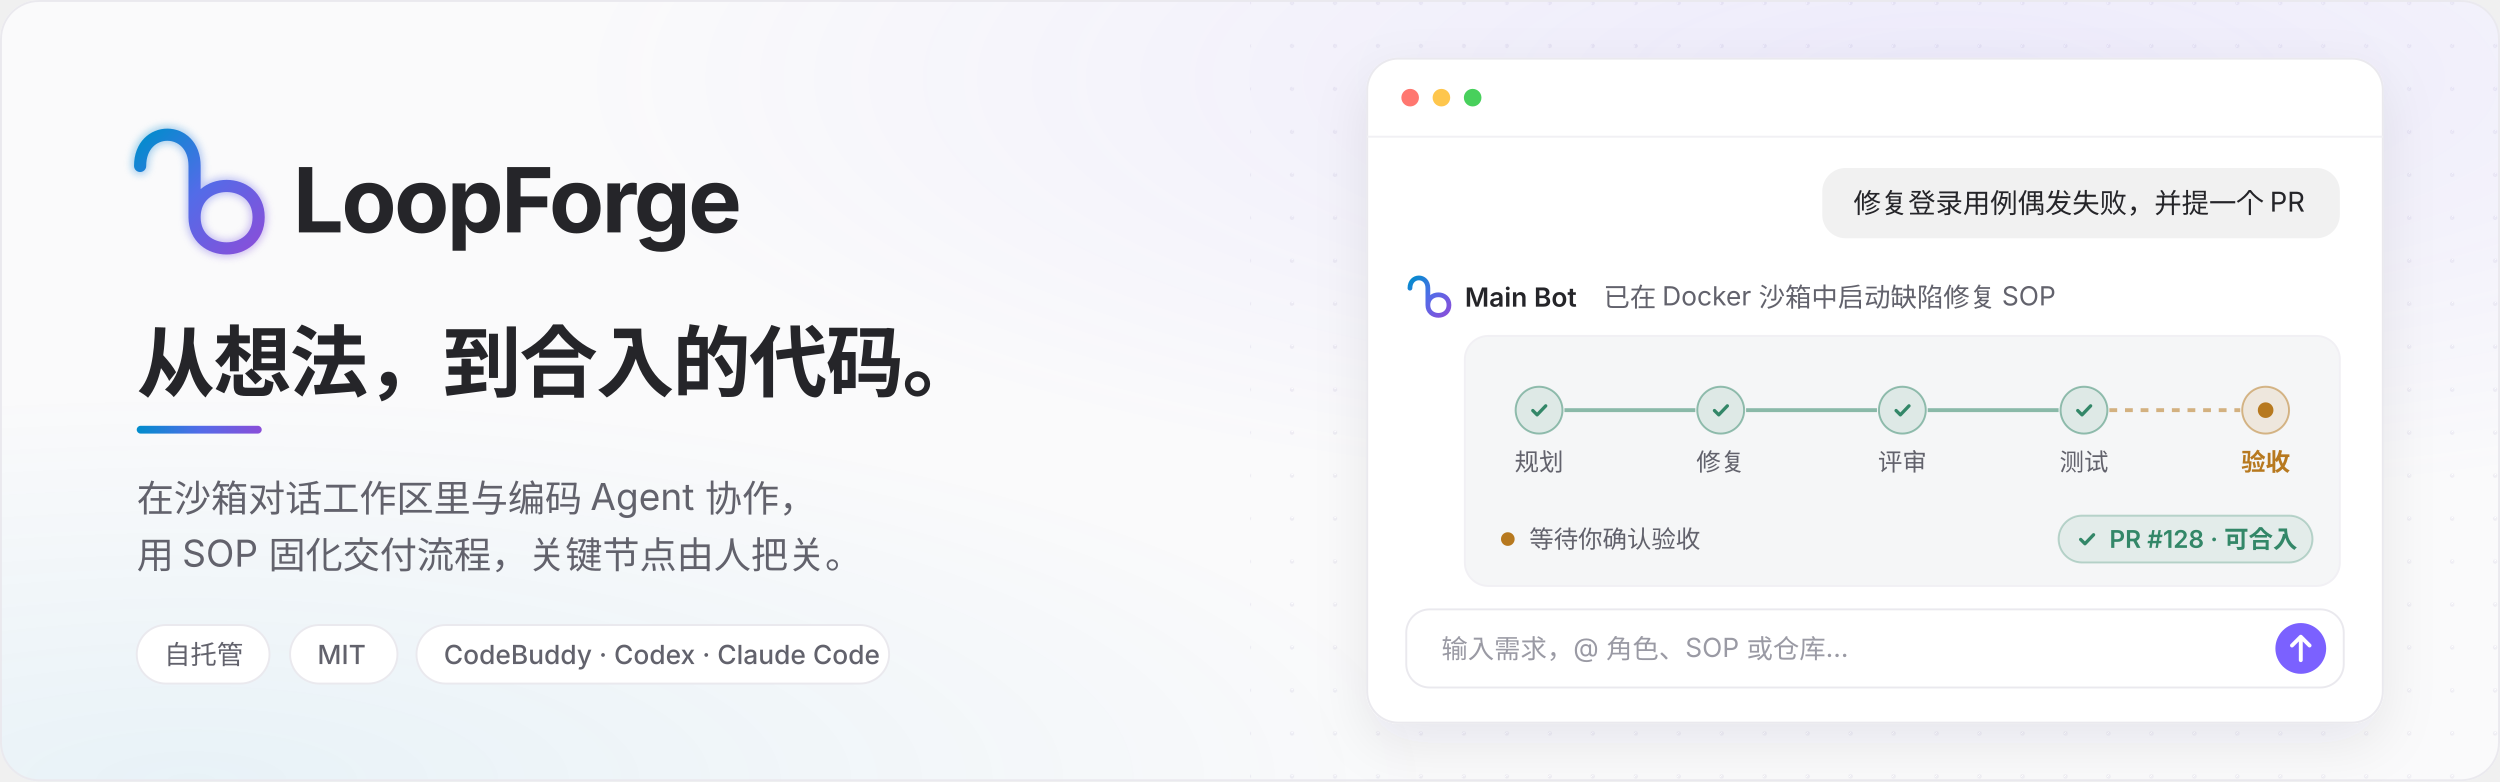
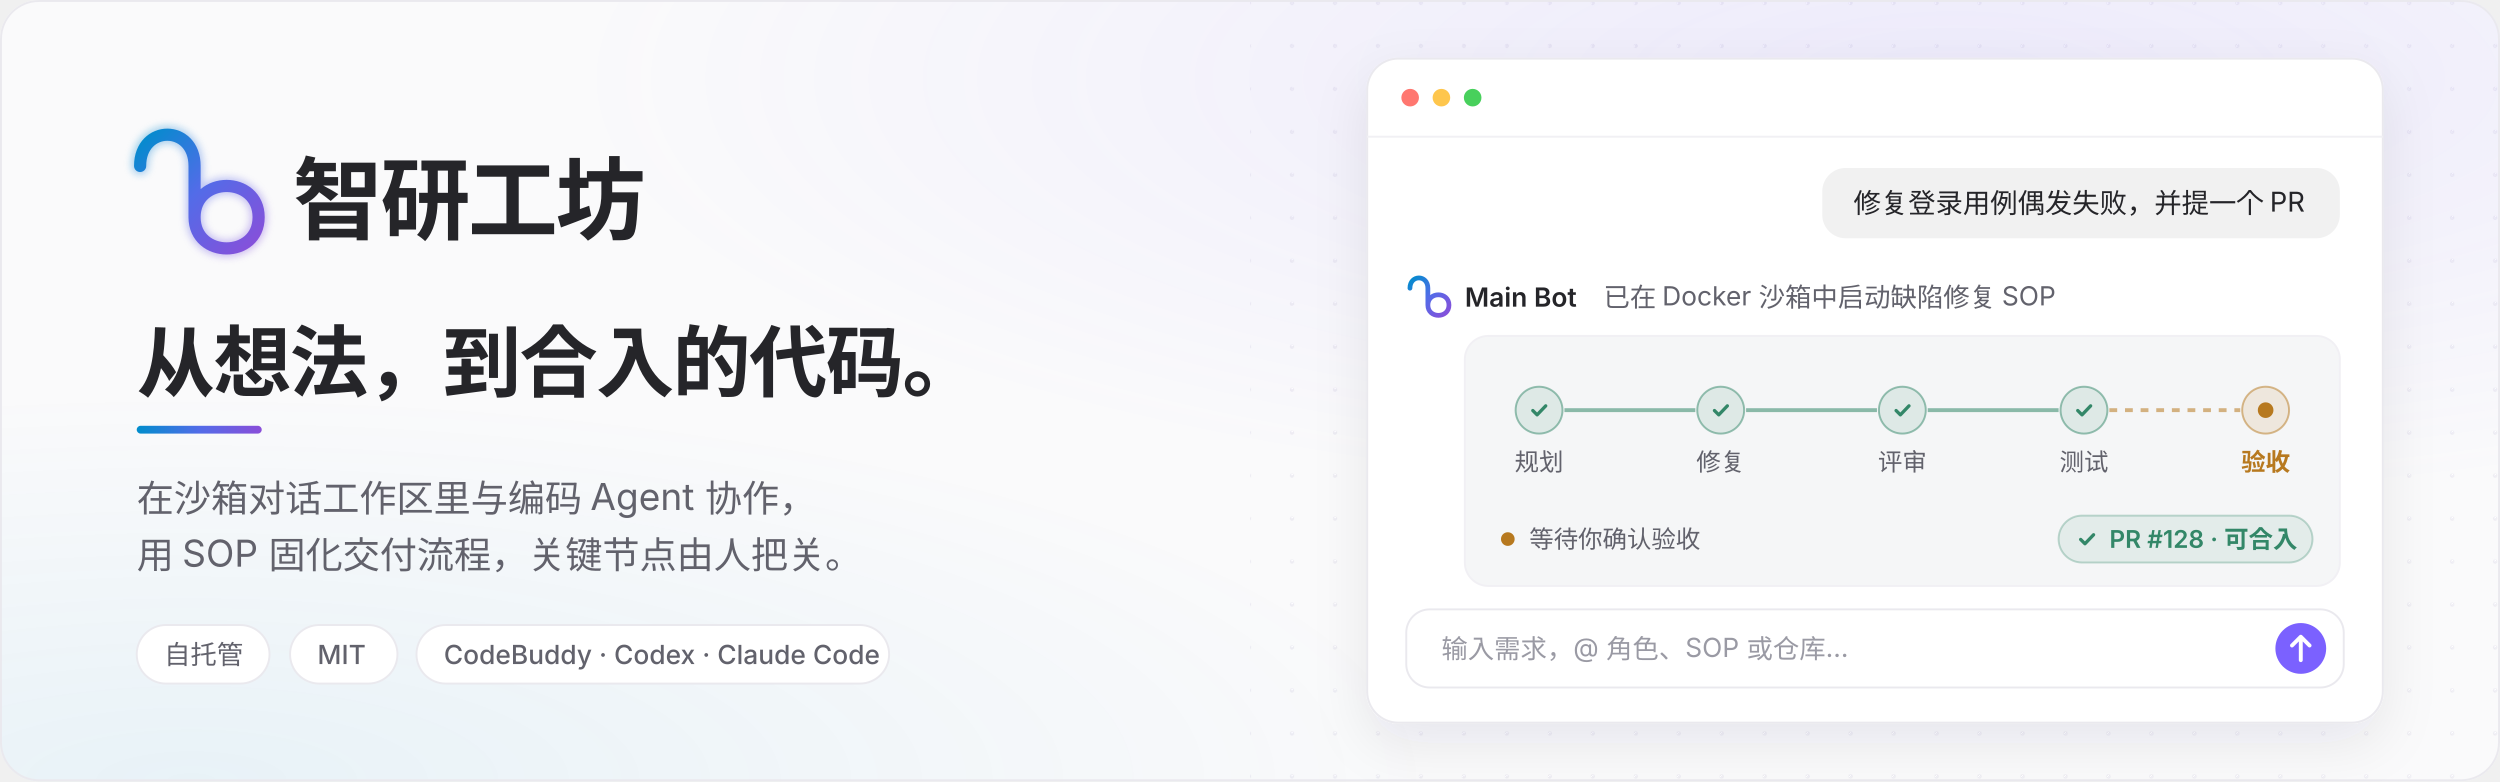
<svg xmlns="http://www.w3.org/2000/svg" width="1280" height="400" viewBox="0 0 1280 400" role="img" aria-labelledby="title">
  <defs>
    <linearGradient id="mark" x1="19" y1="20" x2="93" y2="93" gradientUnits="userSpaceOnUse">
      <stop stop-color="#008dcc" />
      <stop offset=".48" stop-color="#526ce8" />
      <stop offset="1" stop-color="#8a4ed9" />
    </linearGradient>
    <linearGradient id="ink" x1="0" x2="1">
      <stop stop-color="#008dcc" />
      <stop offset=".5" stop-color="#526ce8" />
      <stop offset="1" stop-color="#8a4ed9" />
    </linearGradient>
    <radialGradient id="g1" cx="0.78" cy="0.1" r="0.55">
      <stop stop-color="#7b61ff" stop-opacity=".10" />
      <stop offset="1" stop-color="#7b61ff" stop-opacity="0" />
    </radialGradient>
    <radialGradient id="g2" cx="0.08" cy="1" r="0.5">
      <stop stop-color="#008dcc" stop-opacity=".07" />
      <stop offset="1" stop-color="#008dcc" stop-opacity="0" />
    </radialGradient>
    <pattern id="dots" width="22" height="22" patternUnits="userSpaceOnUse">
      <circle cx="1.5" cy="1.5" r="1.1" fill="#ecebf1" />
    </pattern>
    <filter id="shadow" x="-10%" y="-10%" width="120%" height="130%">
      <feDropShadow dx="0" dy="10" stdDeviation="14" flood-color="#1b1540" flood-opacity=".08" />
    </filter>
    <filter id="blur" x="-60%" y="-60%" width="220%" height="220%">
      <feGaussianBlur stdDeviation="2.4" />
    </filter>
    <clipPath id="frame">
      <rect width="1280" height="400" rx="20" />
    </clipPath>
  </defs>
  <g clip-path="url(#frame)">
    <rect width="1280" height="400" fill="#fafafb" />
    <rect x="640" width="640" height="400" fill="url(#dots)" opacity=".9" />
    <rect width="1280" height="400" fill="url(#g1)" />
    <rect width="1280" height="400" fill="url(#g2)" />
  </g>
  <rect x=".5" y=".5" width="1279" height="399" rx="19.5" fill="none" stroke="#eae9ee" />
  <g font-family="Inter, -apple-system, BlinkMacSystemFont, 'Segoe UI', 'PingFang SC', 'Noto Sans SC', 'Microsoft YaHei', sans-serif">
    <g transform="translate(66 62) scale(.82) translate(-12 -12)">
      <path d="M53 72 C53 59 63 52.5 73 52.5 C83 52.5 93 59 93 72 C93 85 83 91.5 73 91.5 C63 91.5 53 85 53 72 C53 66.667 53 61.333 53 56 C53 50.667 53 45.333 53 40 C53 27 44.5 20.5 36 20.5 C27.5 20.5 19 27 19 40" stroke="url(#mark)" stroke-width="11" stroke-linecap="round" fill="none" opacity=".35" filter="url(#blur)" />
      <path d="M53 72 C53 59 63 52.5 73 52.5 C83 52.5 93 59 93 72 C93 85 83 91.5 73 91.5 C63 91.5 53 85 53 72 C53 66.667 53 61.333 53 56 C53 50.667 53 45.333 53 40 C53 27 44.5 20.5 36 20.5 C27.5 20.5 19 27 19 40" stroke="url(#mark)" stroke-width="7.6" stroke-linecap="round" stroke-linejoin="round" fill="none" />
    </g>
-     <text x="150" y="119" fill="#252529" font-size="46" font-weight="700" letter-spacing="-1.2">LoopForge</text>
+     <text x="150" y="119" fill="#252529" font-size="46" font-weight="700" letter-spacing="-1.2">智研工坊</text>
    <text x="70" y="200" fill="#252529" font-size="40" font-weight="650" letter-spacing="-.8">从想法，到合入的代码。</text>
    <rect x="70" y="218" width="64" height="4" rx="2" fill="url(#ink)" />
    <text x="70" y="262" fill="#62626c" font-size="19">在沙箱对话工作区里与编码 Agent 协作，</text>
    <text x="70" y="291" fill="#62626c" font-size="19">用 SOP 固化交付流程，关键节点由人把关。</text>
    <rect x="70" y="320" width="68" height="30" rx="15" fill="#ffffff" stroke="#eae9ee" />
    <text x="84" y="340" fill="#62626c" font-size="13.5" font-weight="500">自托管</text>
    <rect x="148.5" y="320" width="55" height="30" rx="15" fill="#ffffff" stroke="#eae9ee" />
    <text x="162.5" y="340" fill="#62626c" font-size="13.5" font-weight="500">MIT</text>
    <rect x="213.23" y="320" width="242" height="30" rx="15" fill="#ffffff" stroke="#eae9ee" />
    <text x="227.23" y="340" fill="#62626c" font-size="13.5" font-weight="500">CodeBuddy · Codex · Claude Code</text>
    <g filter="url(#shadow)">
      <rect x="700" y="30" width="520" height="340" rx="16" fill="#ffffff" stroke="#eae9ee" />
    </g>
    <circle cx="722" cy="50" r="4.5" fill="#ff5f57" opacity=".85" />
    <circle cx="738" cy="50" r="4.5" fill="#febc2e" opacity=".85" />
    <circle cx="754" cy="50" r="4.5" fill="#28c840" opacity=".85" />
    <path d="M700 70h520" stroke="#f1f0f4" />
    <rect x="933" y="86" width="265" height="36" rx="12" fill="#f1f1f1" />
    <text x="949" y="109" fill="#252529" font-size="14">修复登录用例偶发失败，并提一个 PR</text>
    <g transform="translate(720 140) scale(.27) translate(-12 -12)">
      <path d="M53 72 C53 59 63 52.5 73 52.5 C83 52.5 93 59 93 72 C93 85 83 91.5 73 91.5 C63 91.5 53 85 53 72 C53 66.667 53 61.333 53 56 C53 50.667 53 45.333 53 40 C53 27 44.5 20.5 36 20.5 C27.5 20.5 19 27 19 40" stroke="url(#mark)" stroke-width="9" stroke-linecap="round" fill="none" />
    </g>
    <text x="750" y="157" fill="#252529" font-size="13.5" font-weight="600">Main Bot</text>
    <text x="821" y="157" fill="#62626c" font-size="13.5">已在 Docker 沙箱中启动缺陷修复 SOP</text>
    <rect x="750" y="172" width="448" height="128" rx="12" fill="#f5f6f7" stroke="#f1f0f4" />
    <path d="M801.0 210H868.0" stroke="#338768" stroke-opacity=".55" stroke-width="2" />
    <path d="M894.0 210H961.0" stroke="#338768" stroke-opacity=".55" stroke-width="2" />
    <path d="M987.0 210H1054.0" stroke="#338768" stroke-opacity=".55" stroke-width="2" />
    <path d="M1080.0 210H1147.0" stroke="#b7791f" stroke-opacity=".55" stroke-width="2" stroke-dasharray="4 4" />
    <circle cx="788.0" cy="210" r="12" fill="#338768" fill-opacity=".12" stroke="#338768" stroke-opacity=".5" />
    <path d="M784.8 210.2l2.2 2.2 4.4-4.6" fill="none" stroke="#338768" stroke-width="1.7" stroke-linecap="round" stroke-linejoin="round" />
    <text x="775.5" y="241" fill="#62626c" font-size="12.5" font-weight="500">规划</text>
    <circle cx="881.0" cy="210" r="12" fill="#338768" fill-opacity=".12" stroke="#338768" stroke-opacity=".5" />
    <path d="M877.8 210.2l2.2 2.2 4.4-4.6" fill="none" stroke="#338768" stroke-width="1.7" stroke-linecap="round" stroke-linejoin="round" />
    <text x="868.5" y="241" fill="#62626c" font-size="12.5" font-weight="500">修复</text>
    <circle cx="974.0" cy="210" r="12" fill="#338768" fill-opacity=".12" stroke="#338768" stroke-opacity=".5" />
    <path d="M970.8 210.2l2.2 2.2 4.4-4.6" fill="none" stroke="#338768" stroke-width="1.7" stroke-linecap="round" stroke-linejoin="round" />
    <text x="961.5" y="241" fill="#62626c" font-size="12.5" font-weight="500">评审</text>
    <circle cx="1067.0" cy="210" r="12" fill="#338768" fill-opacity=".12" stroke="#338768" stroke-opacity=".5" />
    <path d="M1063.8 210.2l2.2 2.2 4.4-4.6" fill="none" stroke="#338768" stroke-width="1.7" stroke-linecap="round" stroke-linejoin="round" />
    <text x="1054.5" y="241" fill="#62626c" font-size="12.5" font-weight="500">测试</text>
    <circle cx="1160.0" cy="210" r="12" fill="#b7791f" fill-opacity=".12" stroke="#b7791f" stroke-opacity=".5" />
    <circle cx="1160.0" cy="210" r="4" fill="#b7791f" />
    <text x="1147.5" y="241" fill="#b7791f" font-size="12.5" font-weight="600">验收</text>
    <circle cx="772" cy="276" r="3.5" fill="#b7791f" />
    <text x="783" y="280.5" fill="#62626c" font-size="12.5">等待你确认验收</text>
    <rect x="1054" y="264" width="130" height="24" rx="12" fill="#338768" fill-opacity=".09" stroke="#338768" stroke-opacity=".3" />
    <path d="M1065.3 276.2l2.2 2.2 4.4-4.6" fill="none" stroke="#338768" stroke-width="1.7" stroke-linecap="round" stroke-linejoin="round" />
    <text x="1080" y="280.5" fill="#338768" font-size="12.5" font-weight="600">PR #128 · 可合入</text>
    <rect x="720" y="312" width="480" height="40" rx="12" fill="#ffffff" stroke="#eae9ee" />
    <text x="738" y="337" fill="#9a9aa4" font-size="13.5">输入需求，@ 角色、SOP 或仓库…</text>
    <circle cx="1178" cy="332" r="13" fill="#7b61ff" />
    <path d="M1178 338v-12m-4.5 4.5 4.5-4.5 4.5 4.5" fill="none" stroke="#ffffff" stroke-width="2" stroke-linecap="round" stroke-linejoin="round" />
  </g>
</svg>
